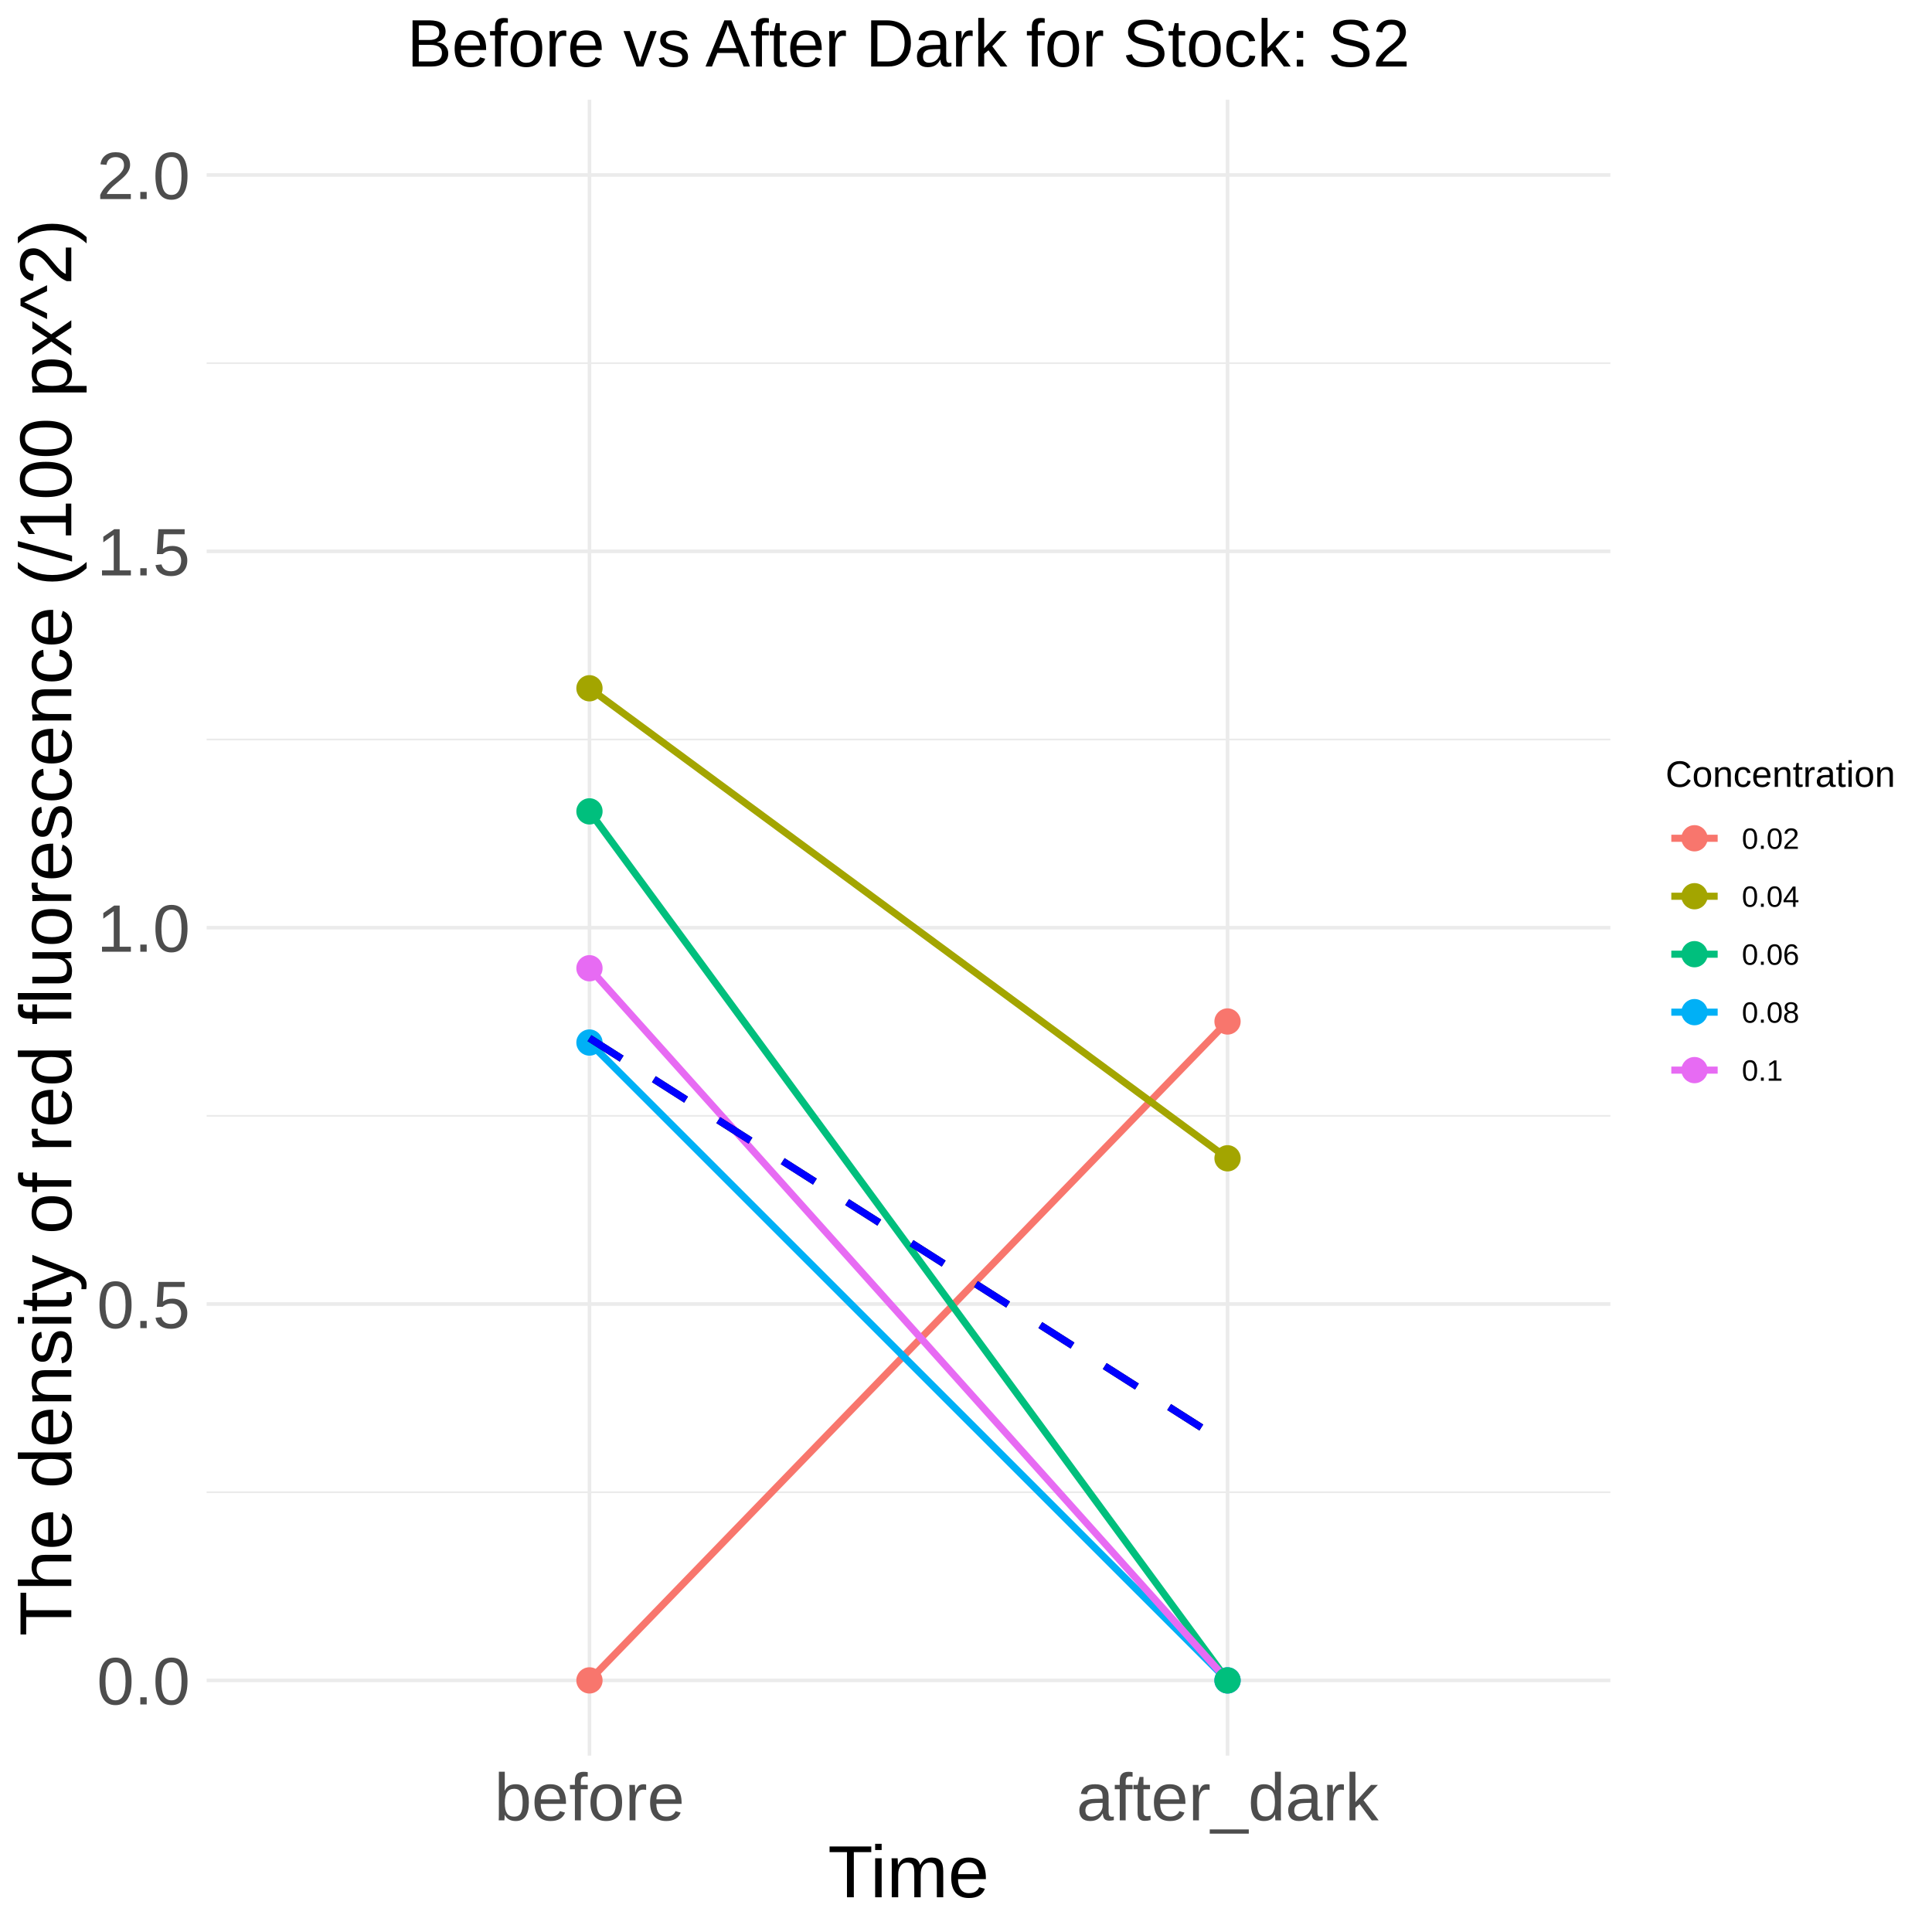
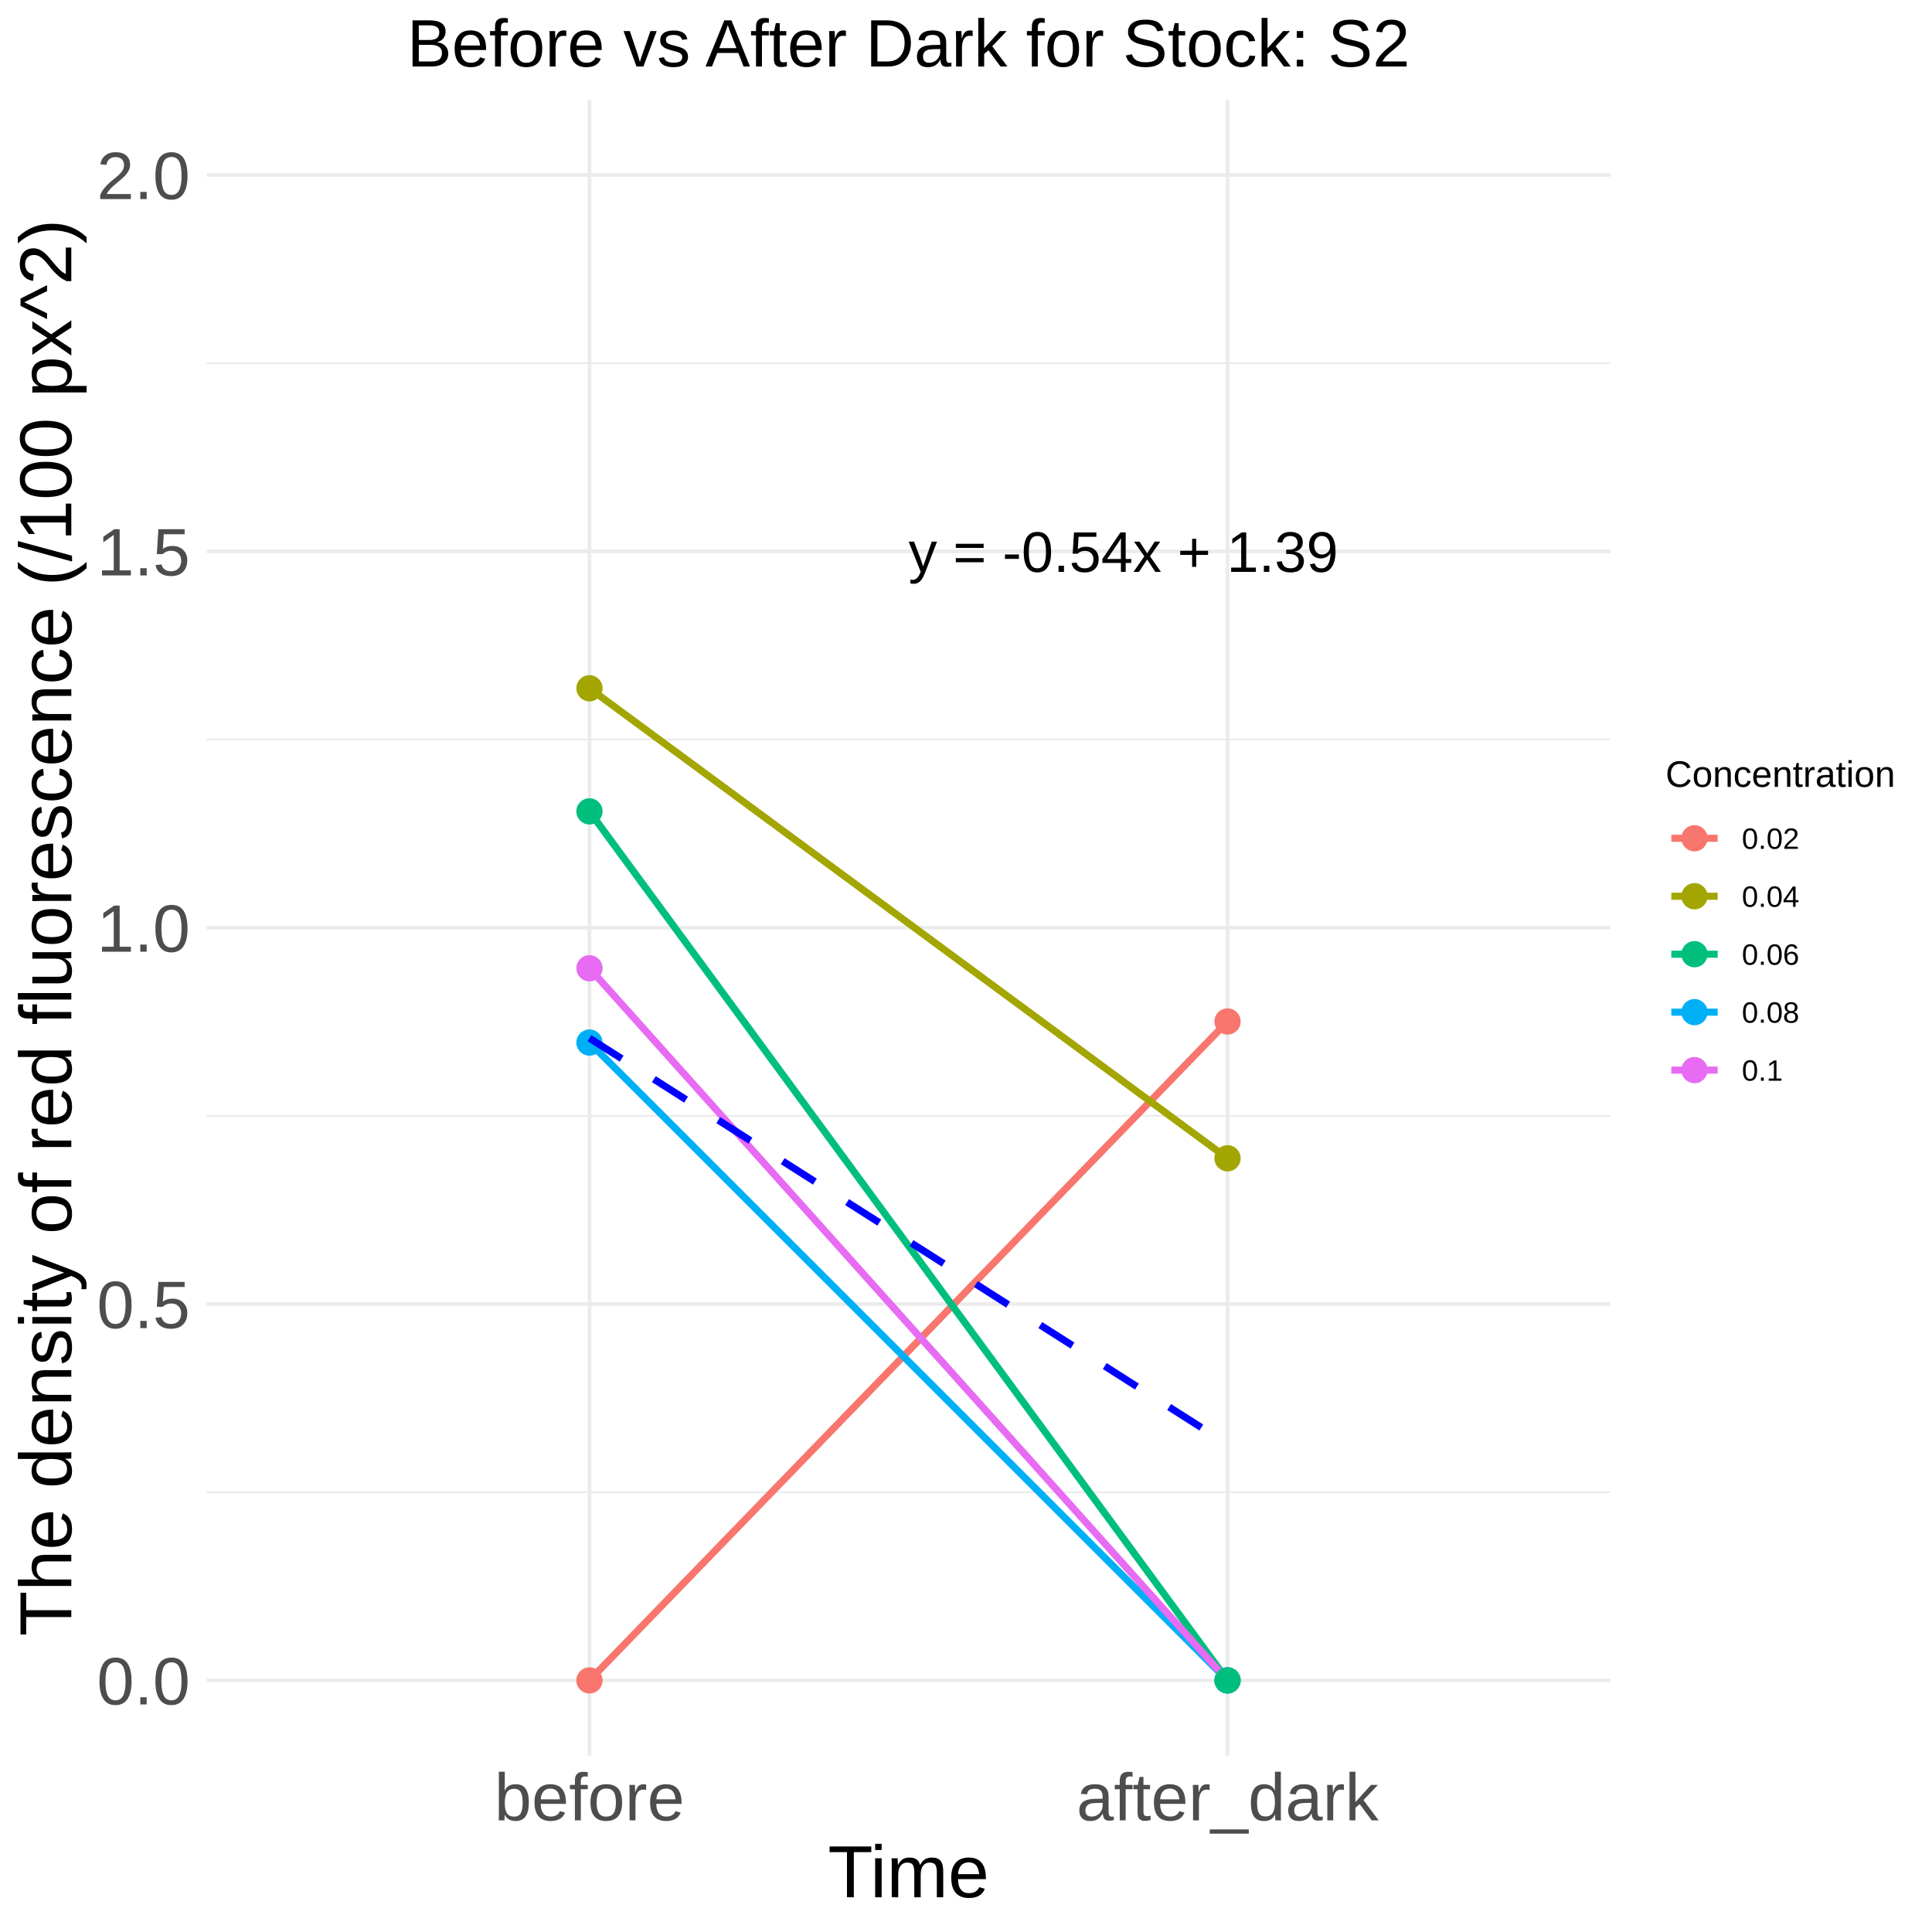
<svg xmlns="http://www.w3.org/2000/svg" class="svglite" width="576.00pt" height="576.00pt" viewBox="0 0 576.00 576.00">
  <defs>
    <style type="text/css">
    .svglite line, .svglite polyline, .svglite polygon, .svglite path, .svglite rect, .svglite circle {
      fill: none;
      stroke: #000000;
      stroke-linecap: round;
      stroke-linejoin: round;
      stroke-miterlimit: 10.00;
    }
    .svglite text {
      white-space: pre;
    }
  </style>
  </defs>
  <rect width="100%" height="100%" style="stroke: none; fill: none;" />
  <defs>
    <clipPath id="cpMC4wMHw1NzYuMDB8MC4wMHw1NzYuMDA=">
      <rect x="0.00" y="0.00" width="576.00" height="576.00" />
    </clipPath>
  </defs>
  <g clip-path="url(#cpMC4wMHw1NzYuMDB8MC4wMHw1NzYuMDA=)">
</g>
  <defs>
    <clipPath id="cpNjEuNjF8NDgwLjExfDI5LjczfDUyMy40Mw==">
      <rect x="61.61" y="29.73" width="418.50" height="493.70" />
    </clipPath>
  </defs>
  <g clip-path="url(#cpNjEuNjF8NDgwLjExfDI5LjczfDUyMy40Mw==)">
    <polyline points="61.61,444.89 480.11,444.89 " style="stroke-width: 0.53; stroke: #EBEBEB; stroke-linecap: butt;" />
    <polyline points="61.61,332.68 480.11,332.68 " style="stroke-width: 0.53; stroke: #EBEBEB; stroke-linecap: butt;" />
    <polyline points="61.61,220.48 480.11,220.48 " style="stroke-width: 0.53; stroke: #EBEBEB; stroke-linecap: butt;" />
    <polyline points="61.61,108.27 480.11,108.27 " style="stroke-width: 0.53; stroke: #EBEBEB; stroke-linecap: butt;" />
    <polyline points="61.61,500.99 480.11,500.99 " style="stroke-width: 1.07; stroke: #EBEBEB; stroke-linecap: butt;" />
    <polyline points="61.61,388.78 480.11,388.78 " style="stroke-width: 1.07; stroke: #EBEBEB; stroke-linecap: butt;" />
    <polyline points="61.61,276.58 480.11,276.58 " style="stroke-width: 1.07; stroke: #EBEBEB; stroke-linecap: butt;" />
    <polyline points="61.61,164.37 480.11,164.37 " style="stroke-width: 1.07; stroke: #EBEBEB; stroke-linecap: butt;" />
    <polyline points="61.61,52.17 480.11,52.17 " style="stroke-width: 1.07; stroke: #EBEBEB; stroke-linecap: butt;" />
    <polyline points="175.74,523.43 175.74,29.73 " style="stroke-width: 1.07; stroke: #EBEBEB; stroke-linecap: butt;" />
    <polyline points="365.97,523.43 365.97,29.73 " style="stroke-width: 1.07; stroke: #EBEBEB; stroke-linecap: butt;" />
    <polyline points="175.74,500.99 365.97,304.54 " style="stroke-width: 2.13; stroke: #F8766D; stroke-linecap: butt;" />
    <polyline points="175.74,205.20 365.97,345.33 " style="stroke-width: 2.13; stroke: #A3A500; stroke-linecap: butt;" />
    <polyline points="175.74,241.90 365.97,500.99 " style="stroke-width: 2.13; stroke: #00BF7D; stroke-linecap: butt;" />
    <polyline points="175.74,310.82 365.97,500.99 " style="stroke-width: 2.13; stroke: #00B0F6; stroke-linecap: butt;" />
    <polyline points="175.74,288.67 365.97,500.99 " style="stroke-width: 2.13; stroke: #E76BF3; stroke-linecap: butt;" />
    <circle cx="175.74" cy="288.67" r="3.56" style="stroke-width: 0.71; stroke: #E76BF3; fill: #E76BF3;" />
    <circle cx="365.97" cy="500.99" r="3.56" style="stroke-width: 0.71; stroke: #E76BF3; fill: #E76BF3;" />
    <circle cx="175.74" cy="310.82" r="3.56" style="stroke-width: 0.71; stroke: #00B0F6; fill: #00B0F6;" />
    <circle cx="365.97" cy="500.99" r="3.56" style="stroke-width: 0.71; stroke: #00B0F6; fill: #00B0F6;" />
    <circle cx="175.74" cy="241.90" r="3.56" style="stroke-width: 0.71; stroke: #00BF7D; fill: #00BF7D;" />
    <circle cx="365.97" cy="500.99" r="3.56" style="stroke-width: 0.71; stroke: #00BF7D; fill: #00BF7D;" />
    <circle cx="175.74" cy="205.20" r="3.56" style="stroke-width: 0.71; stroke: #A3A500; fill: #A3A500;" />
    <circle cx="365.97" cy="345.33" r="3.56" style="stroke-width: 0.71; stroke: #A3A500; fill: #A3A500;" />
    <circle cx="175.74" cy="500.99" r="3.56" style="stroke-width: 0.71; stroke: #F8766D; fill: #F8766D;" />
    <circle cx="365.97" cy="304.54" r="3.56" style="stroke-width: 0.71; stroke: #F8766D; fill: #F8766D;" />
-     <polyline points="175.74,309.52 365.97,430.57 " style="stroke-width: 2.13; stroke-dasharray: 11.38,11.38; stroke-linecap: butt;" />
    <polyline points="175.74,309.52 365.97,430.57 " style="stroke-width: 2.13; stroke: #0000FF; stroke-dasharray: 11.38,11.38; stroke-linecap: butt;" />
+     <text x="270.86" y="170.50" style="font-size: 17.07px; font-family: &quot;Arial&quot;;" textLength="128.04px" lengthAdjust="spacingAndGlyphs">y = -0.54x + 1.39</text>
  </g>
  <g clip-path="url(#cpMC4wMHw1NzYuMDB8MC4wMHw1NzYuMDA=)">
    <text x="56.68" y="508.16" text-anchor="end" style="font-size: 20.00px;fill: #4D4D4D; font-family: &quot;Arial&quot;;" textLength="27.81px" lengthAdjust="spacingAndGlyphs">0.0</text>
    <text x="56.68" y="395.96" text-anchor="end" style="font-size: 20.00px;fill: #4D4D4D; font-family: &quot;Arial&quot;;" textLength="27.81px" lengthAdjust="spacingAndGlyphs">0.5</text>
    <text x="56.68" y="283.75" text-anchor="end" style="font-size: 20.00px;fill: #4D4D4D; font-family: &quot;Arial&quot;;" textLength="27.81px" lengthAdjust="spacingAndGlyphs">1.0</text>
    <text x="56.68" y="171.55" text-anchor="end" style="font-size: 20.00px;fill: #4D4D4D; font-family: &quot;Arial&quot;;" textLength="27.81px" lengthAdjust="spacingAndGlyphs">1.5</text>
    <text x="56.68" y="59.35" text-anchor="end" style="font-size: 20.00px;fill: #4D4D4D; font-family: &quot;Arial&quot;;" textLength="27.81px" lengthAdjust="spacingAndGlyphs">2.0</text>
    <text x="175.74" y="542.71" text-anchor="middle" style="font-size: 20.00px;fill: #4D4D4D; font-family: &quot;Arial&quot;;" textLength="56.71px" lengthAdjust="spacingAndGlyphs">before</text>
    <text x="365.97" y="542.71" text-anchor="middle" style="font-size: 20.00px;fill: #4D4D4D; font-family: &quot;Arial&quot;;" textLength="90.06px" lengthAdjust="spacingAndGlyphs">after_dark</text>
    <text x="270.86" y="565.65" text-anchor="middle" style="font-size: 22.00px; font-family: &quot;Arial&quot;;" textLength="48.88px" lengthAdjust="spacingAndGlyphs">Time</text>
    <text transform="translate(21.26,276.58) rotate(-90)" text-anchor="middle" style="font-size: 22.00px; font-family: &quot;Arial&quot;;" textLength="422.42px" lengthAdjust="spacingAndGlyphs">The density of red fluorescence (/100 px^2)</text>
    <text x="496.55" y="234.59" style="font-size: 11.00px; font-family: &quot;Arial&quot;;" textLength="68.49px" lengthAdjust="spacingAndGlyphs">Concentration</text>
    <line x1="498.28" y1="249.92" x2="512.10" y2="249.92" style="stroke-width: 2.13; stroke: #F8766D; stroke-linecap: butt;" />
    <circle cx="505.19" cy="249.92" r="3.56" style="stroke-width: 0.71; stroke: #F8766D; fill: #F8766D;" />
    <line x1="498.28" y1="267.20" x2="512.10" y2="267.20" style="stroke-width: 2.13; stroke: #A3A500; stroke-linecap: butt;" />
    <circle cx="505.19" cy="267.20" r="3.56" style="stroke-width: 0.71; stroke: #A3A500; fill: #A3A500;" />
    <line x1="498.28" y1="284.48" x2="512.10" y2="284.48" style="stroke-width: 2.13; stroke: #00BF7D; stroke-linecap: butt;" />
    <circle cx="505.19" cy="284.48" r="3.56" style="stroke-width: 0.71; stroke: #00BF7D; fill: #00BF7D;" />
    <line x1="498.28" y1="301.76" x2="512.10" y2="301.76" style="stroke-width: 2.13; stroke: #00B0F6; stroke-linecap: butt;" />
    <circle cx="505.19" cy="301.76" r="3.56" style="stroke-width: 0.71; stroke: #00B0F6; fill: #00B0F6;" />
    <line x1="498.28" y1="319.04" x2="512.10" y2="319.04" style="stroke-width: 2.13; stroke: #E76BF3; stroke-linecap: butt;" />
    <circle cx="505.19" cy="319.04" r="3.56" style="stroke-width: 0.71; stroke: #E76BF3; fill: #E76BF3;" />
    <text x="519.31" y="253.08" style="font-size: 8.80px; font-family: &quot;Arial&quot;;" textLength="17.13px" lengthAdjust="spacingAndGlyphs">0.02</text>
    <text x="519.31" y="270.36" style="font-size: 8.80px; font-family: &quot;Arial&quot;;" textLength="17.13px" lengthAdjust="spacingAndGlyphs">0.04</text>
    <text x="519.31" y="287.64" style="font-size: 8.80px; font-family: &quot;Arial&quot;;" textLength="17.13px" lengthAdjust="spacingAndGlyphs">0.06</text>
    <text x="519.31" y="304.92" style="font-size: 8.80px; font-family: &quot;Arial&quot;;" textLength="17.13px" lengthAdjust="spacingAndGlyphs">0.08</text>
    <text x="519.31" y="322.20" style="font-size: 8.80px; font-family: &quot;Arial&quot;;" textLength="12.23px" lengthAdjust="spacingAndGlyphs">0.1</text>
    <text x="270.86" y="19.83" text-anchor="middle" style="font-size: 20.00px; font-family: &quot;Arial&quot;;" textLength="300.15px" lengthAdjust="spacingAndGlyphs">Before vs After Dark for Stock: S2</text>
  </g>
</svg>
